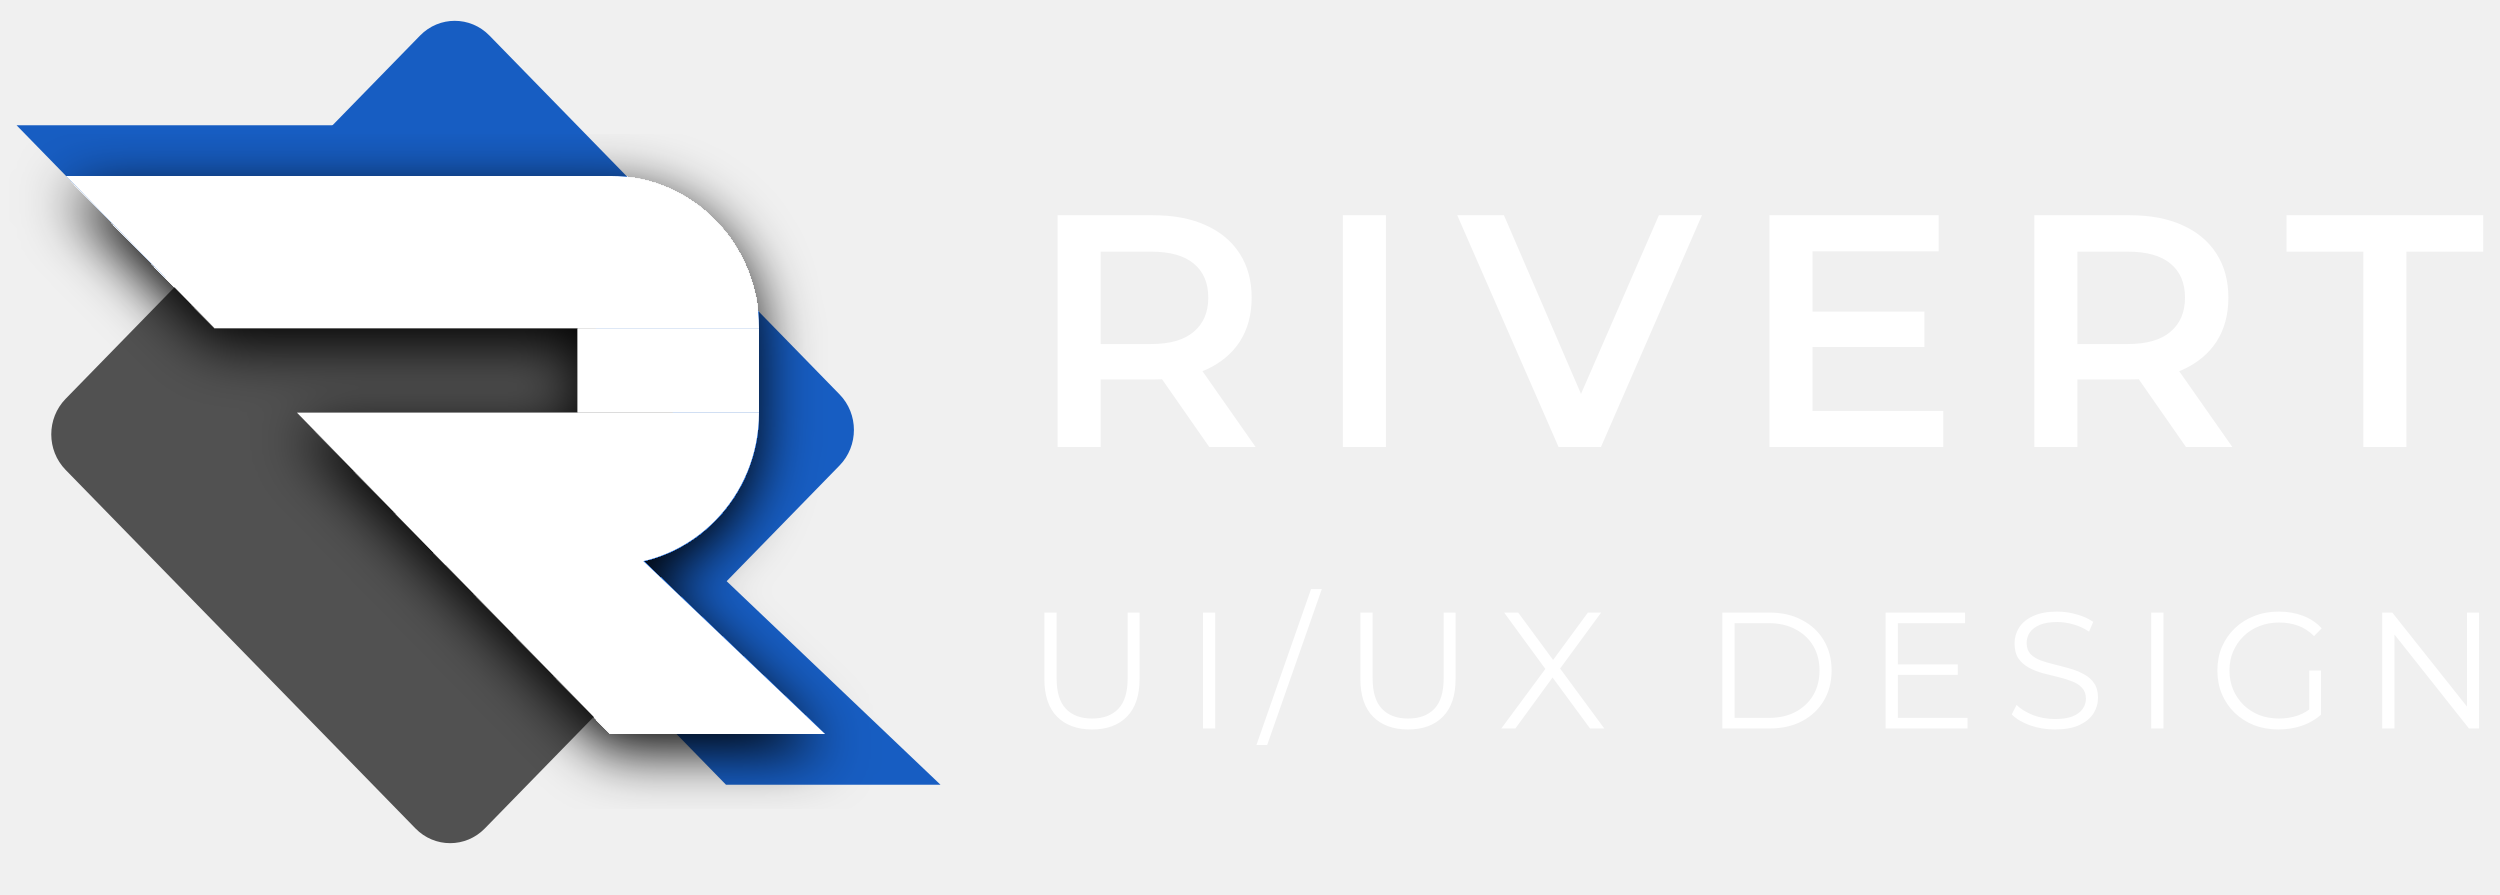
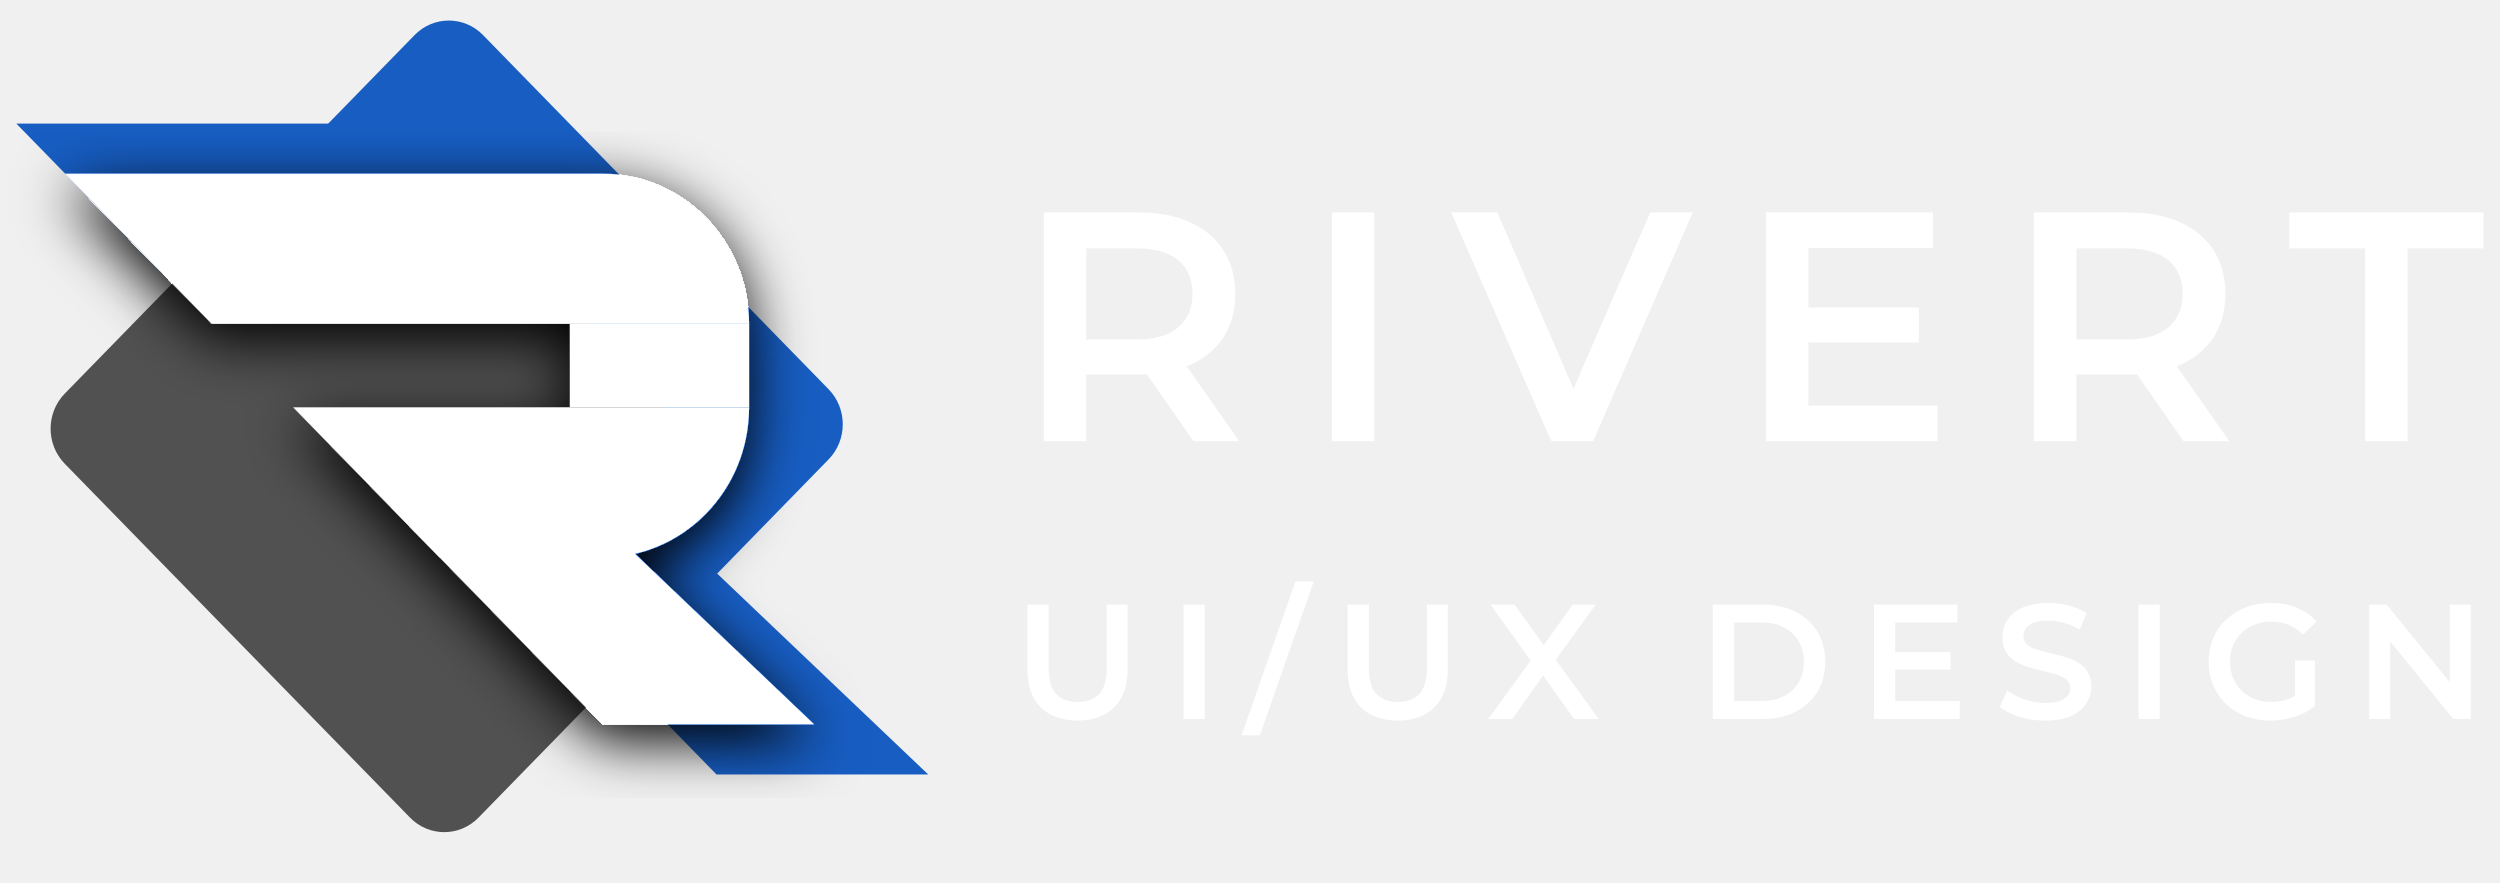
- <svg xmlns="http://www.w3.org/2000/svg" width="151" height="54" viewBox="0 0 151 54" fill="none">
-   <rect width="36.256" height="22.189" rx="3" transform="matrix(0.698362 0.715744 -0.698362 0.715744 17.3652 10.3535)" fill="#515151" />
+ <svg xmlns="http://www.w3.org/2000/svg" width="153" height="54" viewBox="0 0 153 54" fill="none">
+   <rect width="36.256" height="22.189" rx="3" transform="matrix(0.698362 0.715744 -0.698362 0.715744 17.3652 10.3533)" fill="#515151" />
  <rect width="36.281" height="19.182" rx="3" transform="matrix(0.698362 0.715744 -0.698362 0.715744 27.4668 0)" fill="#175DC2" />
-   <path d="M56.806 47.398L42.855 34.12L30.896 34.12L43.85 47.398L56.806 47.398Z" fill="#175DC2" />
+   <path d="M56.806 47.397L42.855 34.12L30.896 34.12L43.85 47.397L56.806 47.397Z" fill="#175DC2" />
  <path d="M1 7.565H22.767C27.833 7.565 31.929 11.692 31.892 16.757H9.969L1 7.565Z" fill="#175DC2" />
-   <rect width="21.99" height="12.122" rx="3" transform="matrix(0.698362 0.715744 -0.698362 0.715744 26.7373 10.3555)" fill="#515151" />
-   <g filter="url(#filter0_d_259_33977)">
-     <path d="M17.941 24.927H45.843C45.843 30.004 41.828 34.119 36.875 34.119H26.909L17.941 24.927Z" fill="white" />
-     <path d="M34.882 19.821H45.843V24.927H34.882V19.821Z" fill="white" />
-     <path d="M49.83 44.333L35.879 31.055L23.92 31.055L36.875 44.333H49.83Z" fill="white" />
-     <path d="M3.989 10.629H36.875C41.828 10.629 45.843 14.744 45.843 19.821H12.958L3.989 10.629Z" fill="white" />
+   <rect width="21.99" height="12.122" rx="3" transform="matrix(0.698362 0.715744 -0.698362 0.715744 26.7373 10.3557)" fill="#515151" />
+   <g filter="url(#filter0_d_112_2669)">
+     <path d="M17.941 24.928H45.843C45.843 30.005 41.828 34.12 36.875 34.12H26.909L17.941 24.928Z" fill="white" />
+     <path d="M34.882 19.821H45.843V24.928H34.882V19.821Z" fill="white" />
+     <path d="M49.83 44.333L35.879 31.056L23.92 31.056L36.875 44.333H49.83Z" fill="white" />
+     <path d="M3.989 10.629H36.875C41.828 10.629 45.843 14.745 45.843 19.821H12.958L3.989 10.629Z" fill="white" />
  </g>
-   <path d="M63.88 27V13H69.64C70.88 13 71.94 13.2 72.82 13.6C73.713 14 74.4 14.573 74.88 15.32C75.36 16.067 75.6 16.953 75.6 17.98C75.6 19.007 75.36 19.893 74.88 20.64C74.4 21.373 73.713 21.94 72.82 22.34C71.94 22.727 70.88 22.92 69.64 22.92H65.32L66.48 21.74V27H63.88ZM73.04 27L69.5 21.92H72.28L75.84 27H73.04ZM66.48 22.02L65.32 20.78H69.52C70.667 20.78 71.527 20.533 72.1 20.04C72.687 19.547 72.98 18.86 72.98 17.98C72.98 17.087 72.687 16.4 72.1 15.92C71.527 15.44 70.667 15.2 69.52 15.2H65.32L66.48 13.92V22.02ZM81.109 27V13H83.709V27H81.109ZM94.138 27L88.018 13H90.838L96.298 25.66H94.678L100.198 13H102.798L96.698 27H94.138ZM109.275 18.82H116.235V20.96H109.275V18.82ZM109.475 24.82H117.375V27H106.875V13H117.095V15.18H109.475V24.82ZM122.874 27V13H128.634C129.874 13 130.934 13.2 131.814 13.6C132.707 14 133.394 14.573 133.874 15.32C134.354 16.067 134.594 16.953 134.594 17.98C134.594 19.007 134.354 19.893 133.874 20.64C133.394 21.373 132.707 21.94 131.814 22.34C130.934 22.727 129.874 22.92 128.634 22.92H124.314L125.474 21.74V27H122.874ZM132.034 27L128.494 21.92H131.274L134.834 27H132.034ZM125.474 22.02L124.314 20.78H128.514C129.66 20.78 130.52 20.533 131.094 20.04C131.68 19.547 131.974 18.86 131.974 17.98C131.974 17.087 131.68 16.4 131.094 15.92C130.52 15.44 129.66 15.2 128.514 15.2H124.314L125.474 13.92V22.02ZM142.747 27V15.2H138.107V13H149.987V15.2H145.347V27H142.747Z" fill="white" />
-   <path d="M65.96 44.06C65.067 44.06 64.363 43.803 63.85 43.29C63.337 42.777 63.08 42.017 63.08 41.01V37H63.82V40.98C63.82 41.807 64.007 42.417 64.38 42.81C64.753 43.203 65.28 43.4 65.96 43.4C66.647 43.4 67.177 43.203 67.55 42.81C67.923 42.417 68.11 41.807 68.11 40.98V37H68.83V41.01C68.83 42.017 68.573 42.777 68.06 43.29C67.553 43.803 66.853 44.06 65.96 44.06ZM72.66 44V37H73.4V44H72.66ZM75.888 45L79.188 35.58H79.838L76.537 45H75.888ZM85.047 44.06C84.154 44.06 83.45 43.803 82.937 43.29C82.424 42.777 82.167 42.017 82.167 41.01V37H82.907V40.98C82.907 41.807 83.094 42.417 83.467 42.81C83.84 43.203 84.367 43.4 85.047 43.4C85.734 43.4 86.264 43.203 86.637 42.81C87.01 42.417 87.197 41.807 87.197 40.98V37H87.917V41.01C87.917 42.017 87.66 42.777 87.147 43.29C86.64 43.803 85.94 44.06 85.047 44.06ZM90.679 44L93.549 40.12V40.69L90.849 37H91.699L93.969 40.08L93.639 40.09L95.909 37H96.709L94.039 40.64V40.12L96.899 44H96.039L93.619 40.71H93.929L91.529 44H90.679ZM104.029 44V37H106.879C107.626 37 108.279 37.15 108.839 37.45C109.406 37.743 109.846 38.153 110.159 38.68C110.472 39.207 110.629 39.813 110.629 40.5C110.629 41.187 110.472 41.793 110.159 42.32C109.846 42.847 109.406 43.26 108.839 43.56C108.279 43.853 107.626 44 106.879 44H104.029ZM104.769 43.36H106.839C107.459 43.36 107.996 43.24 108.449 43C108.909 42.753 109.266 42.417 109.519 41.99C109.772 41.557 109.899 41.06 109.899 40.5C109.899 39.933 109.772 39.437 109.519 39.01C109.266 38.583 108.909 38.25 108.449 38.01C107.996 37.763 107.459 37.64 106.839 37.64H104.769V43.36ZM114.551 40.13H118.251V40.76H114.551V40.13ZM114.631 43.36H118.841V44H113.891V37H118.691V37.64H114.631V43.36ZM124.11 44.06C123.59 44.06 123.09 43.977 122.61 43.81C122.137 43.637 121.77 43.417 121.51 43.15L121.8 42.58C122.047 42.82 122.377 43.023 122.79 43.19C123.21 43.35 123.65 43.43 124.11 43.43C124.55 43.43 124.907 43.377 125.18 43.27C125.46 43.157 125.664 43.007 125.79 42.82C125.924 42.633 125.99 42.427 125.99 42.2C125.99 41.927 125.91 41.707 125.75 41.54C125.597 41.373 125.394 41.243 125.14 41.15C124.887 41.05 124.607 40.963 124.3 40.89C123.994 40.817 123.687 40.74 123.38 40.66C123.074 40.573 122.79 40.46 122.53 40.32C122.277 40.18 122.07 39.997 121.91 39.77C121.757 39.537 121.68 39.233 121.68 38.86C121.68 38.513 121.77 38.197 121.95 37.91C122.137 37.617 122.42 37.383 122.8 37.21C123.18 37.03 123.667 36.94 124.26 36.94C124.654 36.94 125.044 36.997 125.43 37.11C125.817 37.217 126.15 37.367 126.43 37.56L126.18 38.15C125.88 37.95 125.56 37.803 125.22 37.71C124.887 37.617 124.564 37.57 124.25 37.57C123.83 37.57 123.484 37.627 123.21 37.74C122.937 37.853 122.734 38.007 122.6 38.2C122.474 38.387 122.41 38.6 122.41 38.84C122.41 39.113 122.487 39.333 122.64 39.5C122.8 39.667 123.007 39.797 123.26 39.89C123.52 39.983 123.804 40.067 124.11 40.14C124.417 40.213 124.72 40.293 125.02 40.38C125.327 40.467 125.607 40.58 125.86 40.72C126.12 40.853 126.327 41.033 126.48 41.26C126.64 41.487 126.72 41.783 126.72 42.15C126.72 42.49 126.627 42.807 126.44 43.1C126.254 43.387 125.967 43.62 125.58 43.8C125.2 43.973 124.71 44.06 124.11 44.06ZM129.933 44V37H130.673V44H129.933ZM137.62 44.06C137.087 44.06 136.593 43.973 136.14 43.8C135.693 43.62 135.303 43.37 134.97 43.05C134.643 42.73 134.387 42.353 134.2 41.92C134.02 41.487 133.93 41.013 133.93 40.5C133.93 39.987 134.02 39.513 134.2 39.08C134.387 38.647 134.647 38.27 134.98 37.95C135.313 37.63 135.703 37.383 136.15 37.21C136.603 37.03 137.097 36.94 137.63 36.94C138.163 36.94 138.65 37.023 139.09 37.19C139.537 37.357 139.917 37.61 140.23 37.95L139.77 38.42C139.477 38.127 139.153 37.917 138.8 37.79C138.447 37.663 138.067 37.6 137.66 37.6C137.227 37.6 136.827 37.673 136.46 37.82C136.1 37.96 135.783 38.163 135.51 38.43C135.243 38.69 135.033 38.997 134.88 39.35C134.733 39.697 134.66 40.08 134.66 40.5C134.66 40.913 134.733 41.297 134.88 41.65C135.033 42.003 135.243 42.313 135.51 42.58C135.783 42.84 136.1 43.043 136.46 43.19C136.827 43.33 137.223 43.4 137.65 43.4C138.05 43.4 138.427 43.34 138.78 43.22C139.14 43.1 139.47 42.897 139.77 42.61L140.19 43.17C139.857 43.463 139.467 43.687 139.02 43.84C138.573 43.987 138.107 44.06 137.62 44.06ZM139.48 43.08V40.5H140.19V43.17L139.48 43.08ZM143.885 44V37H144.495L149.325 43.08H149.005V37H149.735V44H149.125L144.305 37.92H144.625V44H143.885Z" fill="white" />
+   <path d="M63.88 27V13H69.64C70.88 13 71.94 13.2 72.82 13.6C73.713 14 74.4 14.573 74.88 15.32C75.36 16.067 75.6 16.953 75.6 17.98C75.6 19.007 75.36 19.893 74.88 20.64C74.4 21.373 73.713 21.94 72.82 22.34C71.94 22.727 70.88 22.92 69.64 22.92H65.32L66.48 21.74V27H63.88ZM73.04 27L69.5 21.92H72.28L75.84 27H73.04ZM66.48 22.02L65.32 20.78H69.52C70.667 20.78 71.527 20.533 72.1 20.04C72.687 19.547 72.98 18.86 72.98 17.98C72.98 17.087 72.687 16.4 72.1 15.92C71.527 15.44 70.667 15.2 69.52 15.2H65.32L66.48 13.92V22.02ZM81.509 27V13H84.109V27H81.509ZM94.938 27L88.818 13H91.638L97.098 25.66H95.478L100.998 13H103.598L97.498 27H94.938ZM110.475 18.82H117.435V20.96H110.475V18.82ZM110.675 24.82H118.575V27H108.075V13H118.295V15.18H110.675V24.82ZM124.474 27V13H130.234C131.474 13 132.534 13.2 133.414 13.6C134.307 14 134.994 14.573 135.474 15.32C135.954 16.067 136.194 16.953 136.194 17.98C136.194 19.007 135.954 19.893 135.474 20.64C134.994 21.373 134.307 21.94 133.414 22.34C132.534 22.727 131.474 22.92 130.234 22.92H125.914L127.074 21.74V27H124.474ZM133.634 27L130.094 21.92H132.874L136.434 27H133.634ZM127.074 22.02L125.914 20.78H130.114C131.26 20.78 132.12 20.533 132.694 20.04C133.28 19.547 133.574 18.86 133.574 17.98C133.574 17.087 133.28 16.4 132.694 15.92C132.12 15.44 131.26 15.2 130.114 15.2H125.914L127.074 13.92V22.02ZM144.747 27V15.2H140.107V13H151.987V15.2H147.347V27H144.747Z" fill="white" />
+   <path d="M65.95 44.1C64.99 44.1 64.237 43.83 63.69 43.29C63.15 42.75 62.88 41.97 62.88 40.95V37H64.18V40.9C64.18 41.62 64.333 42.143 64.64 42.47C64.953 42.797 65.393 42.96 65.96 42.96C66.527 42.96 66.963 42.797 67.27 42.47C67.577 42.143 67.73 41.62 67.73 40.9V37H69.01V40.95C69.01 41.97 68.737 42.75 68.19 43.29C67.65 43.83 66.903 44.1 65.95 44.1ZM72.431 44V37H73.731V44H72.431ZM75.984 45L79.284 35.58H80.404L77.104 45H75.984ZM85.545 44.1C84.585 44.1 83.832 43.83 83.285 43.29C82.745 42.75 82.475 41.97 82.475 40.95V37H83.775V40.9C83.775 41.62 83.928 42.143 84.235 42.47C84.548 42.797 84.988 42.96 85.555 42.96C86.122 42.96 86.558 42.797 86.865 42.47C87.172 42.143 87.325 41.62 87.325 40.9V37H88.605V40.95C88.605 41.97 88.332 42.75 87.785 43.29C87.245 43.83 86.498 44.1 85.545 44.1ZM91.078 44L94.028 39.94V40.92L91.218 37H92.688L94.778 39.9L94.178 39.91L96.248 37H97.658L94.868 40.85V39.91L97.838 44H96.338L94.138 40.92H94.728L92.558 44H91.078ZM104.825 44V37H107.885C108.645 37 109.312 37.147 109.885 37.44C110.458 37.733 110.905 38.14 111.225 38.66C111.545 39.18 111.705 39.793 111.705 40.5C111.705 41.2 111.545 41.813 111.225 42.34C110.905 42.86 110.458 43.267 109.885 43.56C109.312 43.853 108.645 44 107.885 44H104.825ZM106.125 42.9H107.825C108.352 42.9 108.805 42.8 109.185 42.6C109.572 42.4 109.868 42.12 110.075 41.76C110.288 41.4 110.395 40.98 110.395 40.5C110.395 40.013 110.288 39.593 110.075 39.24C109.868 38.88 109.572 38.6 109.185 38.4C108.805 38.2 108.352 38.1 107.825 38.1H106.125V42.9ZM115.887 39.91H119.367V40.98H115.887V39.91ZM115.987 42.91H119.937V44H114.687V37H119.797V38.09H115.987V42.91ZM125.156 44.1C124.609 44.1 124.086 44.023 123.586 43.87C123.086 43.71 122.689 43.507 122.396 43.26L122.846 42.25C123.126 42.47 123.473 42.653 123.886 42.8C124.299 42.947 124.723 43.02 125.156 43.02C125.523 43.02 125.819 42.98 126.046 42.9C126.273 42.82 126.439 42.713 126.546 42.58C126.653 42.44 126.706 42.283 126.706 42.11C126.706 41.897 126.629 41.727 126.476 41.6C126.323 41.467 126.123 41.363 125.876 41.29C125.636 41.21 125.366 41.137 125.066 41.07C124.773 41.003 124.476 40.927 124.176 40.84C123.883 40.747 123.613 40.63 123.366 40.49C123.126 40.343 122.929 40.15 122.776 39.91C122.623 39.67 122.546 39.363 122.546 38.99C122.546 38.61 122.646 38.263 122.846 37.95C123.053 37.63 123.363 37.377 123.776 37.19C124.196 36.997 124.726 36.9 125.366 36.9C125.786 36.9 126.203 36.953 126.616 37.06C127.029 37.167 127.389 37.32 127.696 37.52L127.286 38.53C126.973 38.343 126.649 38.207 126.316 38.12C125.983 38.027 125.663 37.98 125.356 37.98C124.996 37.98 124.703 38.023 124.476 38.11C124.256 38.197 124.093 38.31 123.986 38.45C123.886 38.59 123.836 38.75 123.836 38.93C123.836 39.143 123.909 39.317 124.056 39.45C124.209 39.577 124.406 39.677 124.646 39.75C124.893 39.823 125.166 39.897 125.466 39.97C125.766 40.037 126.063 40.113 126.356 40.2C126.656 40.287 126.926 40.4 127.166 40.54C127.413 40.68 127.609 40.87 127.756 41.11C127.909 41.35 127.986 41.653 127.986 42.02C127.986 42.393 127.883 42.74 127.676 43.06C127.476 43.373 127.166 43.627 126.746 43.82C126.326 44.007 125.796 44.1 125.156 44.1ZM130.875 44V37H132.175V44H130.875ZM138.939 44.1C138.392 44.1 137.889 44.013 137.429 43.84C136.975 43.66 136.579 43.41 136.239 43.09C135.899 42.763 135.635 42.38 135.449 41.94C135.262 41.5 135.169 41.02 135.169 40.5C135.169 39.98 135.262 39.5 135.449 39.06C135.635 38.62 135.899 38.24 136.239 37.92C136.585 37.593 136.989 37.343 137.449 37.17C137.909 36.99 138.412 36.9 138.959 36.9C139.552 36.9 140.085 36.997 140.559 37.19C141.039 37.383 141.442 37.667 141.769 38.04L140.949 38.84C140.675 38.567 140.379 38.367 140.059 38.24C139.745 38.107 139.399 38.04 139.019 38.04C138.652 38.04 138.312 38.1 137.999 38.22C137.685 38.34 137.415 38.51 137.189 38.73C136.962 38.95 136.785 39.21 136.659 39.51C136.539 39.81 136.479 40.14 136.479 40.5C136.479 40.853 136.539 41.18 136.659 41.48C136.785 41.78 136.962 42.043 137.189 42.27C137.415 42.49 137.682 42.66 137.989 42.78C138.295 42.9 138.635 42.96 139.009 42.96C139.355 42.96 139.689 42.907 140.009 42.8C140.335 42.687 140.645 42.5 140.939 42.24L141.679 43.21C141.312 43.503 140.885 43.727 140.399 43.88C139.919 44.027 139.432 44.1 138.939 44.1ZM140.449 43.04V40.42H141.679V43.21L140.449 43.04ZM144.993 44V37H146.063L150.453 42.39H149.923V37H151.213V44H150.143L145.753 38.61H146.283V44H144.993Z" fill="white" />
  <defs>
-     <filter id="filter0_d_259_33977" x="0.489" y="8.129" width="52.841" height="40.704" filterUnits="userSpaceOnUse" color-interpolation-filters="sRGB">
+     <filter id="filter0_d_112_2669" x="0.489" y="8.129" width="52.841" height="40.704" filterUnits="userSpaceOnUse" color-interpolation-filters="sRGB">
      <feFlood flood-opacity="0" result="BackgroundImageFix" />
      <feColorMatrix in="SourceAlpha" type="matrix" values="0 0 0 0 0 0 0 0 0 0 0 0 0 0 0 0 0 0 127 0" result="hardAlpha" />
      <feOffset dy="1" />
      <feGaussianBlur stdDeviation="1.75" />
      <feComposite in2="hardAlpha" operator="out" />
      <feColorMatrix type="matrix" values="0 0 0 0 0 0 0 0 0 0 0 0 0 0 0 0 0 0 1 0" />
-       <feBlend mode="normal" in2="BackgroundImageFix" result="effect1_dropShadow_259_33977" />
-       <feBlend mode="normal" in="SourceGraphic" in2="effect1_dropShadow_259_33977" result="shape" />
+       <feBlend mode="normal" in2="BackgroundImageFix" result="effect1_dropShadow_112_2669" />
+       <feBlend mode="normal" in="SourceGraphic" in2="effect1_dropShadow_112_2669" result="shape" />
    </filter>
  </defs>
</svg>
